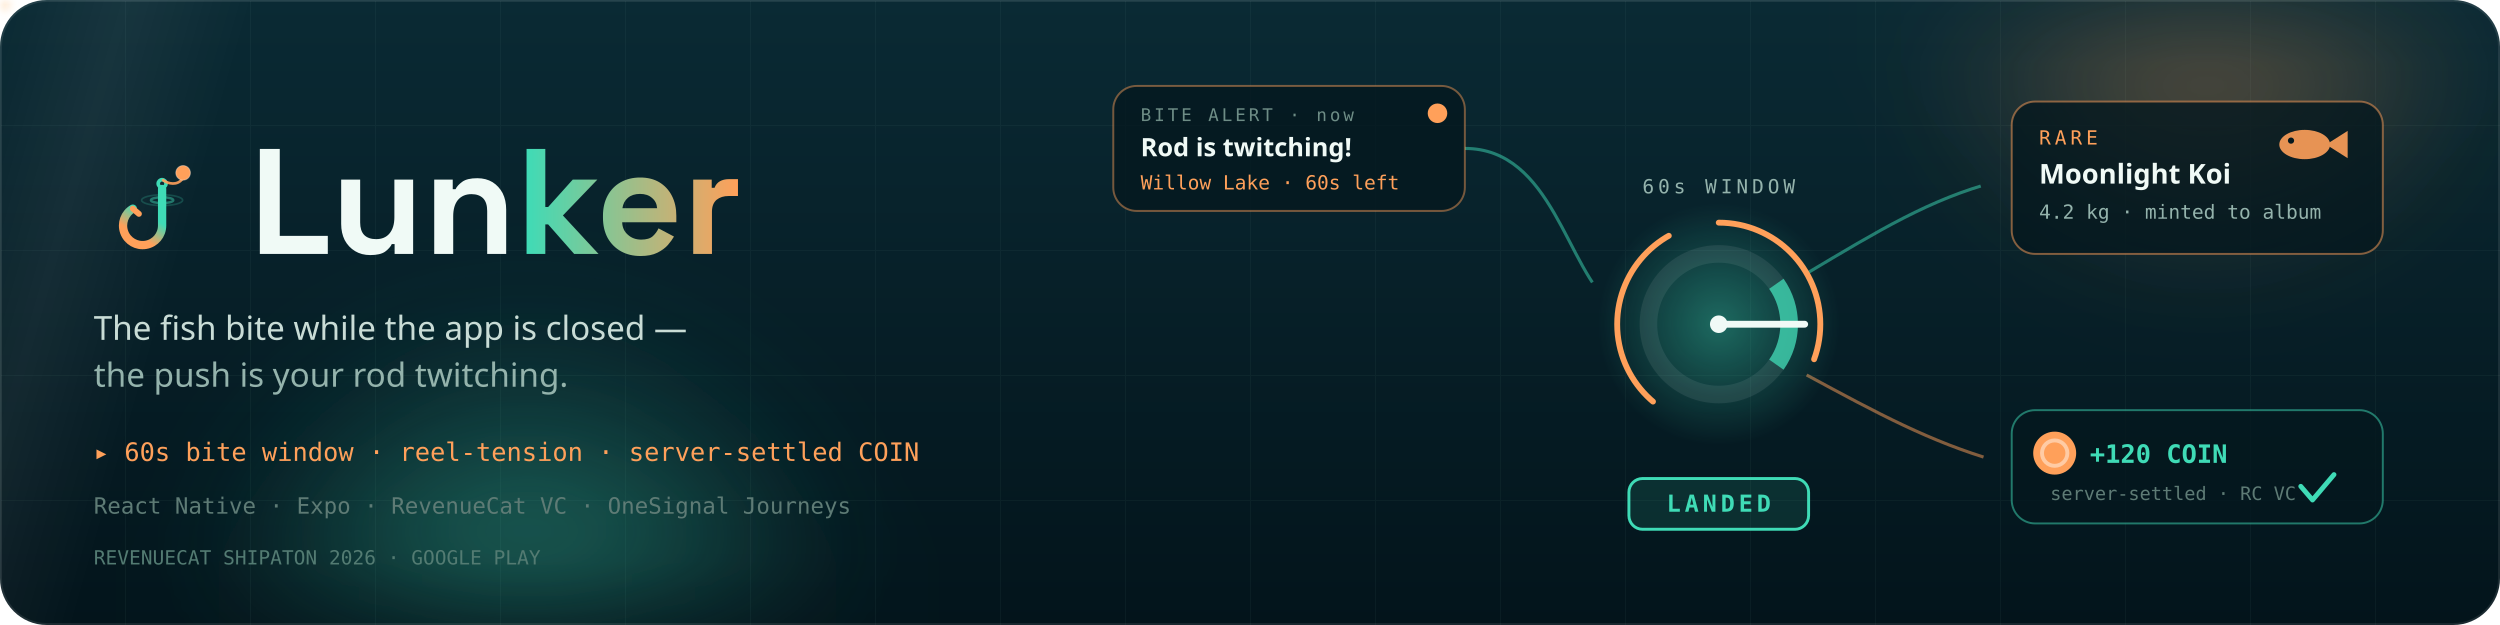
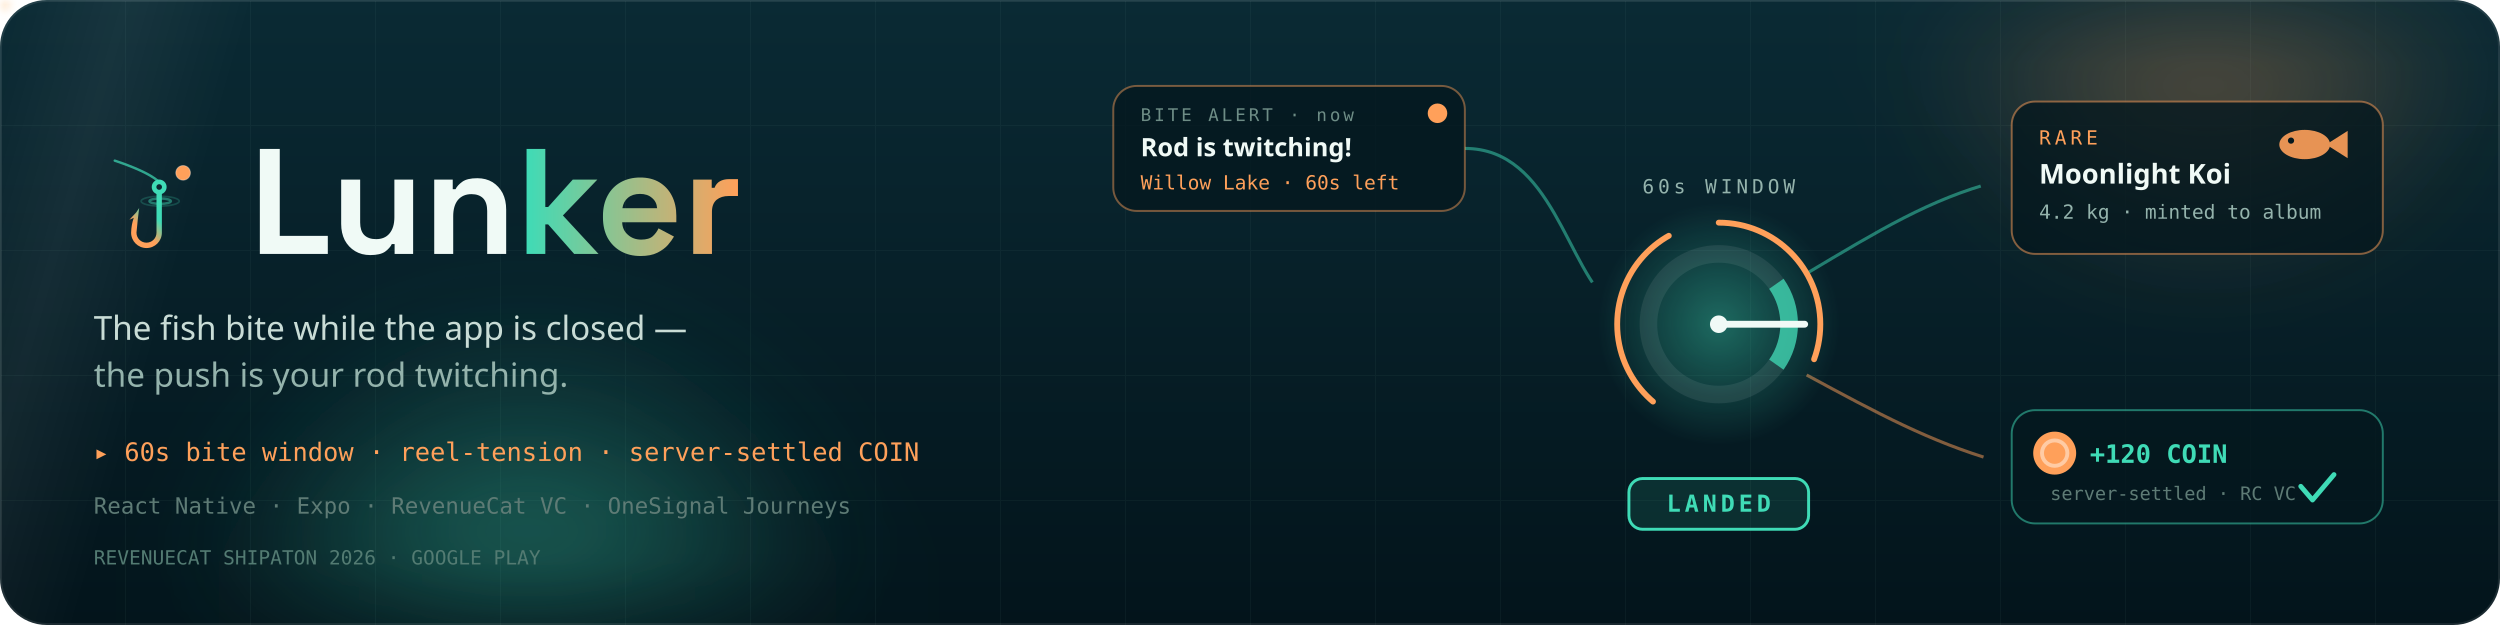
<svg xmlns="http://www.w3.org/2000/svg" viewBox="0 0 1280 320" width="1280" height="320" role="img" aria-label="Lunker — a cozy fishing game where fish bite while the app is closed. Animated banner: a bite push arrives, the 60-second reel window counts down, the needle holds the green zone, a rare Moonlight Koi is landed, and COIN settles server-side via RevenueCat Virtual Currency.">
  <defs>
    <linearGradient id="bgGrad" x1="0" y1="0" x2="0" y2="1">
      <stop offset="0%" stop-color="#0A2A34" />
      <stop offset="100%" stop-color="#03141B" />
    </linearGradient>
    <linearGradient id="heroGrad" x1="0" y1="0" x2="1" y2="0">
      <stop offset="0%" stop-color="#3FDBB6" />
      <stop offset="100%" stop-color="#FFA05A" />
    </linearGradient>
    <linearGradient id="beamGrad" x1="0" y1="0" x2="1" y2="0">
      <stop offset="0%" stop-color="#FFFFFF" stop-opacity="0" />
      <stop offset="50%" stop-color="#FFFFFF" stop-opacity="0.055" />
      <stop offset="100%" stop-color="#FFFFFF" stop-opacity="0" />
    </linearGradient>
    <radialGradient id="tealAura">
      <stop offset="0%" stop-color="#3FDBB6" stop-opacity="0.55" />
      <stop offset="100%" stop-color="#3FDBB6" stop-opacity="0" />
    </radialGradient>
    <radialGradient id="amberAura">
      <stop offset="0%" stop-color="#FFA05A" stop-opacity="0.5" />
      <stop offset="100%" stop-color="#FFA05A" stop-opacity="0" />
    </radialGradient>
    <radialGradient id="reelGlow">
      <stop offset="0%" stop-color="#3FDBB6" stop-opacity="0.4" />
      <stop offset="100%" stop-color="#3FDBB6" stop-opacity="0" />
    </radialGradient>
-     <linearGradient id="hookGradH" gradientUnits="userSpaceOnUse" x1="320" y1="140" x2="196" y2="330">
+     <linearGradient id="hookGradH" gradientUnits="userSpaceOnUse" x1="308" y1="170" x2="196" y2="286">
      <stop offset="0%" stop-color="#3FDBB6" />
-       <stop offset="58%" stop-color="#3FDBB6" />
+       <stop offset="52%" stop-color="#3FDBB6" />
      <stop offset="100%" stop-color="#FFA05A" />
    </linearGradient>
    <pattern id="gridP" width="64" height="64" patternUnits="userSpaceOnUse">
      <path d="M64 0H0V64" fill="none" stroke="rgba(148,210,195,0.05)" stroke-width="1" />
    </pattern>
    <clipPath id="plateClip">
      <rect x="0" y="0" width="1280" height="320" rx="24" />
    </clipPath>
    <clipPath id="kerClip">
      <path transform="translate(113.5,0)" d="M12.5 0L4.5 0L4.5-44.8L12.5-44.8L12.5-20L13.7-20L24.2-31.7L34.7-31.7L20-16.4L35.2 0L24.8 0L13.7-12.6L12.5-12.6L12.5 0M53.1 0.9Q48.4 0.9 44.8-1.1Q41.2-3.1 39.1-6.8Q37.1-10.5 37.1-15.5L37.1-16.3Q37.1-21.2 39.1-24.9Q41.1-28.6 44.7-30.6Q48.3-32.6 53-32.6Q57.7-32.6 61.1-30.6Q64.6-28.5 66.5-24.8Q68.4-21.1 68.4-16.3L68.4-13.5L45.3-13.5Q45.4-10.2 47.7-8.2Q50-6.1 53.4-6.1Q56.8-6.1 58.4-7.6Q60-9.1 60.8-10.9L67.4-7.4Q66.5-5.8 64.8-3.8Q63.1-1.9 60.3-0.5Q57.5 0.9 53.1 0.9M45.4-19.5L60.2-19.5Q60-22.3 58-23.9Q56.1-25.6 52.9-25.6Q49.7-25.6 47.7-23.9Q45.8-22.3 45.4-19.5M83.6 0L75.6 0L75.6-31.7L83.5-31.7L83.5-28.2L84.7-28.2Q85.4-30.1 87-31Q88.6-31.9 90.8-31.9L94.7-31.9L94.7-24.7L90.7-24.7Q87.6-24.7 85.6-23.1Q83.6-21.4 83.6-18" />
    </clipPath>
    <filter id="auroraBlur" x="-60%" y="-60%" width="220%" height="220%">
      <feGaussianBlur stdDeviation="34" />
    </filter>
    <filter id="cometBlur" x="-120%" y="-120%" width="340%" height="340%">
      <feGaussianBlur stdDeviation="2.4" />
    </filter>
  </defs>
  <style>
    .f-sans { font-family: 'Segoe UI', system-ui, -apple-system, sans-serif; }
    .f-mono { font-family: ui-monospace, SFMono-Regular, Menlo, Consolas, monospace; }
    .aura-a { animation: driftA 16s ease-in-out infinite alternate; }
    .aura-b { animation: driftB 19s ease-in-out infinite alternate; }
    @keyframes driftA { from { transform: translate(0,0); } to { transform: translate(70px,-24px); } }
    @keyframes driftB { from { transform: translate(0,0); } to { transform: translate(-60px,20px); } }
    .beam { animation: beamSweep 8s linear infinite; }
    @keyframes beamSweep { 0% { transform: translateX(-260px); } 46% { transform: translateX(1500px); } 100% { transform: translateX(1500px); } }
    .metric-pulse { animation: metricPulse 8s ease-in-out infinite; }
    @keyframes metricPulse { 0%, 100% { opacity: 1; } 50% { opacity: 0.55; } }
    .pop { transform-box: fill-box; transform-origin: center; }
    .pop-push { animation: popPush 8s cubic-bezier(0.2, 1.4, 0.4, 1) infinite; }
    @keyframes popPush { 0%, 6% { transform: scale(0.6); } 9% { transform: scale(1.14); } 12% { transform: scale(0.97); } 15%, 100% { transform: scale(1); } }
    .pop-catch { animation: popCatch 8s cubic-bezier(0.2, 1.4, 0.4, 1) infinite; }
    @keyframes popCatch { 0%, 62% { transform: scale(0.6); } 65% { transform: scale(1.12); } 68% { transform: scale(0.97); } 71%, 100% { transform: scale(1); } }
    .pop-coin { animation: popCoin 8s cubic-bezier(0.2, 1.4, 0.4, 1) infinite; }
    @keyframes popCoin { 0%, 70% { transform: scale(0.6); } 73% { transform: scale(1.12); } 76% { transform: scale(0.97); } 79%, 100% { transform: scale(1); } }
    .pop-seal { animation: popSeal 8s cubic-bezier(0.2, 1.4, 0.4, 1) infinite; }
    @keyframes popSeal { 0%, 56% { transform: scale(0.2) rotate(18deg); } 59% { transform: scale(1.2) rotate(-9deg); } 61.5% { transform: scale(0.95) rotate(-4deg); } 64%, 100% { transform: scale(1) rotate(-6deg); } }
    @media (prefers-reduced-motion: reduce) {
      * { animation: none !important; }
    }
  </style>
  <rect x="0" y="0" width="1280" height="320" rx="24" fill="url(#bgGrad)" />
  <g clip-path="url(#plateClip)">
    <rect x="0" y="0" width="1280" height="320" fill="url(#gridP)" />
    <g class="aura-a">
      <circle cx="270" cy="330" r="170" fill="url(#tealAura)" filter="url(#auroraBlur)" />
    </g>
    <g class="aura-b">
      <circle cx="1130" cy="-14" r="150" fill="url(#amberAura)" filter="url(#auroraBlur)" />
    </g>
    <g class="beam">
      <rect x="0" y="-20" width="130" height="360" fill="url(#beamGrad)" transform="skewX(-16)" />
    </g>
  </g>
  <rect x="0.5" y="0.5" width="1279" height="319" rx="23.5" fill="none" stroke="rgba(255,255,255,0.09)" />
  <g transform="translate(44,78) scale(0.125)">
    <g fill="none" stroke="#3FDBB6" opacity="0.75">
-       <ellipse cx="312" cy="196" rx="46" ry="12" stroke-width="10" opacity="0.6" />
-       <ellipse cx="312" cy="196" rx="84" ry="22" stroke-width="7" opacity="0.28" />
-     </g>
-     <path d="M312 150 L312 300 A80 80 0 1 1 192 230.7" fill="none" stroke="url(#hookGradH)" stroke-width="34" stroke-linecap="round" />
-     <path d="M192 230.7 L217 252" fill="none" stroke="#FFA05A" stroke-width="24" stroke-linecap="round" />
-     <circle cx="312" cy="128" r="16" fill="none" stroke="#3FDBB6" stroke-width="15" />
-     <path d="M394 110 C 374 136, 338 130, 316 114" fill="none" stroke="#FFA05A" stroke-width="11" stroke-linecap="round" opacity="0.9" />
+       <ellipse cx="304" cy="200" rx="44" ry="11" stroke-width="10" opacity="0.6" />
+       <ellipse cx="304" cy="200" rx="78" ry="20" stroke-width="7" opacity="0.28" />
+     </g>
+     <path d="M 311 164 L 311 329 A 63 63 0 0 1 185 329 Q 186 296 196 268 L 178 276 L 206 246 L 218 228 Q 212 275 207 329 A 41 41 0 0 0 289 329 L 289 164 Z" fill="url(#hookGradH)" />
+     <circle cx="300" cy="142" r="21" fill="none" stroke="url(#hookGradH)" stroke-width="19" />
+     <path d="M 296 118 C 262 88, 190 58, 118 34" fill="none" stroke="#3FDBB6" stroke-width="10" stroke-linecap="round" opacity="0.7" />
    <g>
      <animate attributeName="opacity" values="1;0.45;1" keyTimes="0;0.5;1" dur="8s" repeatCount="indefinite" />
      <circle cx="398" cy="84" r="30" fill="#FFA05A" />
      <circle cx="398" cy="84" r="30" fill="none" stroke="rgba(255,255,255,0.35)" stroke-width="4" />
    </g>
  </g>
  <g transform="translate(128,130) scale(1.2)">
    <path fill="#F0FAF6" d="M33.2 0L4.2 0L4.2-44.8L12.7-44.8L12.7-7.7L33.2-7.7L33.2 0M51.3 0.5Q47.6 0.5 44.8-1.2Q42-2.9 40.4-5.9Q38.9-8.9 38.9-12.8L38.9-31.7L47-31.7L47-13.4Q47-9.9 48.7-8.1Q50.5-6.3 53.8-6.3Q57.5-6.3 59.5-8.7Q61.6-11.2 61.6-15.6L61.6-31.7L69.6-31.7L69.6 0L61.7 0L61.7-4.2L60.5-4.2Q59.8-2.6 57.7-1Q55.6 0.5 51.3 0.5M86.7 0L78.6 0L78.6-31.7L86.5-31.7L86.5-27.6L87.7-27.6Q88.4-29.2 90.6-30.8Q92.7-32.3 97-32.3Q100.7-32.3 103.5-30.6Q106.2-28.9 107.8-25.9Q109.3-22.9 109.3-18.9L109.3 0L101.2 0L101.2-18.3Q101.2-21.9 99.5-23.7Q97.7-25.5 94.5-25.5Q90.8-25.5 88.7-23Q86.7-20.5 86.7-16.1L86.7 0" />
    <g transform="translate(113.5,0)">
      <path fill="url(#heroGrad)" d="M12.5 0L4.5 0L4.5-44.8L12.5-44.8L12.5-20L13.7-20L24.2-31.7L34.7-31.7L20-16.4L35.2 0L24.8 0L13.7-12.6L12.5-12.6L12.5 0M53.1 0.9Q48.4 0.9 44.8-1.1Q41.2-3.1 39.1-6.8Q37.1-10.5 37.1-15.5L37.1-16.3Q37.1-21.2 39.1-24.9Q41.1-28.6 44.7-30.6Q48.3-32.6 53-32.6Q57.7-32.6 61.1-30.6Q64.6-28.5 66.5-24.8Q68.4-21.1 68.4-16.3L68.4-13.5L45.3-13.5Q45.4-10.2 47.7-8.2Q50-6.1 53.4-6.1Q56.8-6.1 58.4-7.6Q60-9.1 60.8-10.9L67.4-7.4Q66.5-5.8 64.8-3.8Q63.1-1.9 60.3-0.5Q57.5 0.9 53.1 0.9M45.4-19.5L60.2-19.5Q60-22.3 58-23.9Q56.1-25.6 52.9-25.6Q49.7-25.6 47.7-23.9Q45.8-22.3 45.4-19.5M83.6 0L75.6 0L75.6-31.7L83.5-31.7L83.5-28.2L84.7-28.2Q85.4-30.1 87-31Q88.6-31.9 90.8-31.9L94.7-31.9L94.7-24.7L90.7-24.7Q87.6-24.7 85.6-23.1Q83.6-21.4 83.6-18" />
    </g>
    <g clip-path="url(#kerClip)">
      <g>
        <animateTransform attributeName="transform" type="translate" values="70 0;70 0;250 0;250 0" keyTimes="0;0.3;0.42;1" dur="8s" repeatCount="indefinite" />
        <rect x="0" y="-54" width="24" height="64" fill="rgba(255,255,255,0.6)" transform="skewX(-18)" />
      </g>
    </g>
  </g>
  <text class="f-sans" x="48" y="174" font-size="17" fill="#C9DCD6">The fish bite while the app is closed —</text>
  <text class="f-sans" x="48" y="198" font-size="17" fill="#94B3AC">the push is your rod twitching.</text>
  <text class="f-mono metric-pulse" x="48" y="236" font-size="13" fill="#FFA05A">▸ 60s bite window · reel-tension · server-settled COIN</text>
  <text class="f-mono" x="48" y="263" font-size="11.5" fill="#5E7B75">React Native · Expo · RevenueCat VC · OneSignal Journeys</text>
  <text class="f-mono" x="48" y="289" font-size="10" fill="#537B72">REVENUECAT SHIPATON 2026 · GOOGLE PLAY</text>
  <g>
    <animate attributeName="opacity" values="0;1;1;0" keyTimes="0;0.02;0.96;1" dur="8s" repeatCount="indefinite" />
    <path d="M750 76 C 795 76, 802 138, 826 157" pathLength="100" style="stroke-dasharray:100" fill="none" stroke="rgba(63,219,182,0.5)" stroke-width="1.6">
      <animate attributeName="stroke-dashoffset" values="100;100;0;0" keyTimes="0;0.02;0.08;1" dur="8s" repeatCount="indefinite" />
    </path>
    <path d="M925 140 C 962 118, 988 102, 1022 93" pathLength="100" style="stroke-dasharray:100" fill="none" stroke="rgba(63,219,182,0.5)" stroke-width="1.6">
      <animate attributeName="stroke-dashoffset" values="100;100;0;0" keyTimes="0;0.03;0.09;1" dur="8s" repeatCount="indefinite" />
    </path>
    <path d="M925 192 C 962 212, 988 226, 1022 236" pathLength="100" style="stroke-dasharray:100" fill="none" stroke="rgba(255,160,90,0.5)" stroke-width="1.6">
      <animate attributeName="stroke-dashoffset" values="100;100;0;0" keyTimes="0;0.04;0.1;1" dur="8s" repeatCount="indefinite" />
    </path>
    <g class="pop pop-push">
      <animate attributeName="opacity" values="0;0;1;1" keyTimes="0;0.06;0.09;1" dur="8s" repeatCount="indefinite" />
      <rect x="570" y="44" width="180" height="64" rx="12" fill="rgba(4,23,30,0.78)" stroke="rgba(255,160,90,0.45)" />
      <text class="f-mono" x="584" y="62" font-size="9" letter-spacing="1.5" fill="#6E8D86">BITE ALERT · now</text>
      <text class="f-sans" x="584" y="80" font-size="13" font-weight="600" fill="#F0FAF6">Rod is twitching!</text>
      <text class="f-mono" x="584" y="97" font-size="10" fill="#FFA05A">Willow Lake · 60s left</text>
      <circle cx="736" cy="58" r="5" fill="#FFA05A">
        <animate attributeName="opacity" values="0;0;1;0.25;1;0.25;1;1" keyTimes="0;0.07;0.09;0.11;0.13;0.15;0.17;1" dur="8s" repeatCount="indefinite" />
      </circle>
    </g>
    <g>
      <animate attributeName="opacity" values="0;0;1;1" keyTimes="0;0.08;0.13;1" dur="8s" repeatCount="indefinite" />
      <circle cx="880" cy="166" r="62" fill="url(#reelGlow)">
        <animate attributeName="opacity" values="0.5;0.5;0.5;1;0.4;0.9;0.35;0.35" keyTimes="0;0.56;0.83;0.87;0.9;0.93;0.96;1" dur="8s" repeatCount="indefinite" />
      </circle>
      <text class="f-mono" x="880" y="99" font-size="10" letter-spacing="2" fill="#94B3AC" text-anchor="middle">60s WINDOW</text>
      <circle cx="880" cy="166" r="52" pathLength="100" style="stroke-dasharray:100" fill="none" stroke="#FFA05A" stroke-width="3" stroke-linecap="round" transform="rotate(-90 880 166)">
        <animate attributeName="stroke-dashoffset" values="0;0;100;100" keyTimes="0;0.14;0.58;1" dur="8s" repeatCount="indefinite" />
        <animate attributeName="opacity" values="0;0;0.9;0.9;0;0" keyTimes="0;0.12;0.14;0.56;0.6;1" dur="8s" repeatCount="indefinite" />
      </circle>
      <circle cx="880" cy="166" r="36" fill="none" stroke="rgba(255,255,255,0.08)" stroke-width="9" />
      <path d="M909.5 145.3 A36 36 0 0 1 909.5 186.7" fill="none" stroke="#3FDBB6" stroke-width="9" opacity="0.75" />
      <g>
        <animateTransform attributeName="transform" type="rotate" values="-55 880 166;-55 880 166;-28 880 166;18 880 166;-24 880 166;30 880 166;-8 880 166;22 880 166;-2 880 166;0 880 166;0 880 166" keyTimes="0;0.24;0.29;0.34;0.39;0.44;0.48;0.52;0.55;0.56;1" dur="8s" repeatCount="indefinite" />
        <line x1="880" y1="166" x2="924" y2="166" stroke="#F0FAF6" stroke-width="3.5" stroke-linecap="round" />
      </g>
      <circle cx="880" cy="166" r="4.5" fill="#F0FAF6" />
      <circle cx="880" cy="166" fill="none" stroke="#3FDBB6" stroke-width="3">
        <animate attributeName="r" values="52;52;92;92" keyTimes="0;0.56;0.66;1" dur="8s" repeatCount="indefinite" />
        <animate attributeName="opacity" values="0;0;0.8;0;0" keyTimes="0;0.56;0.575;0.66;1" dur="8s" repeatCount="indefinite" />
      </circle>
    </g>
    <g class="pop pop-seal">
      <animate attributeName="opacity" values="0;0;1;1" keyTimes="0;0.56;0.585;1" dur="8s" repeatCount="indefinite" />
      <rect x="834" y="245" width="92" height="26" rx="7" fill="rgba(63,219,182,0.12)" stroke="#3FDBB6" stroke-width="1.5" />
      <text class="f-mono" x="880" y="262" font-size="12" font-weight="600" letter-spacing="2" fill="#3FDBB6" text-anchor="middle">LANDED</text>
    </g>
    <g class="pop pop-catch">
      <animate attributeName="opacity" values="0;0;1;1" keyTimes="0;0.62;0.65;1" dur="8s" repeatCount="indefinite" />
      <rect x="1030" y="52" width="190" height="78" rx="12" fill="rgba(4,23,30,0.78)" stroke="rgba(255,160,90,0.5)" />
      <text class="f-mono" x="1044" y="74" font-size="10" letter-spacing="2" fill="#FFA05A">RARE</text>
      <text class="f-sans" x="1044" y="94" font-size="14" font-weight="600" fill="#F0FAF6">Moonlight Koi</text>
      <text class="f-mono" x="1044" y="112" font-size="10" fill="#94B3AC">4.2 kg · minted to album</text>
      <g fill="#FFA05A" opacity="0.9">
        <ellipse cx="1180" cy="74" rx="13" ry="7.5" />
        <polygon points="1191,74 1202,67 1202,81" />
        <circle cx="1173" cy="72" r="1.6" fill="#04171E" />
      </g>
    </g>
    <g class="pop pop-coin">
      <animate attributeName="opacity" values="0;0;1;1" keyTimes="0;0.7;0.73;1" dur="8s" repeatCount="indefinite" />
      <rect x="1030" y="210" width="190" height="58" rx="12" fill="rgba(4,23,30,0.78)" stroke="rgba(63,219,182,0.5)" />
      <circle cx="1052" cy="232" r="11" fill="#FFA05A" />
      <circle cx="1052" cy="232" r="6.5" fill="none" stroke="rgba(255,255,255,0.45)" stroke-width="2" />
      <text class="f-mono" x="1070" y="237" font-size="13" font-weight="600" fill="#3FDBB6">+120 COIN</text>
      <text class="f-mono" x="1044" y="256" font-size="9.5" fill="#5E7B75">
        <animate attributeName="opacity" values="0;0;1;1" keyTimes="0;0.78;0.83;1" dur="8s" repeatCount="indefinite" />
        server-settled · RC VC
      </text>
      <path d="M1178 249 l6 7 l11 -13" pathLength="100" style="stroke-dasharray:100" fill="none" stroke="#3FDBB6" stroke-width="2.5" stroke-linecap="round" stroke-linejoin="round">
        <animate attributeName="stroke-dashoffset" values="100;100;0;0" keyTimes="0;0.76;0.82;1" dur="8s" repeatCount="indefinite" />
      </path>
    </g>
    <g filter="url(#cometBlur)">
      <circle r="5" fill="#9FF3DC">
        <animateMotion path="M750 76 C 795 76, 802 138, 826 157" calcMode="linear" keyPoints="0;0;1;1" keyTimes="0;0.18;0.24;1" dur="8s" repeatCount="indefinite" />
        <animate attributeName="opacity" values="0;0;1;1;0;0" keyTimes="0;0.18;0.19;0.23;0.245;1" dur="8s" repeatCount="indefinite" />
      </circle>
      <circle r="5" fill="#FFD9B0">
        <animateMotion path="M925 140 C 962 118, 988 102, 1022 93" calcMode="linear" keyPoints="0;0;1;1" keyTimes="0;0.58;0.63;1" dur="8s" repeatCount="indefinite" />
        <animate attributeName="opacity" values="0;0;1;1;0;0" keyTimes="0;0.58;0.59;0.625;0.64;1" dur="8s" repeatCount="indefinite" />
      </circle>
      <circle r="5" fill="#FFD9B0">
        <animateMotion path="M925 192 C 962 212, 988 226, 1022 236" calcMode="linear" keyPoints="0;0;1;1" keyTimes="0;0.66;0.71;1" dur="8s" repeatCount="indefinite" />
        <animate attributeName="opacity" values="0;0;1;1;0;0" keyTimes="0;0.66;0.67;0.705;0.72;1" dur="8s" repeatCount="indefinite" />
      </circle>
    </g>
  </g>
</svg>
